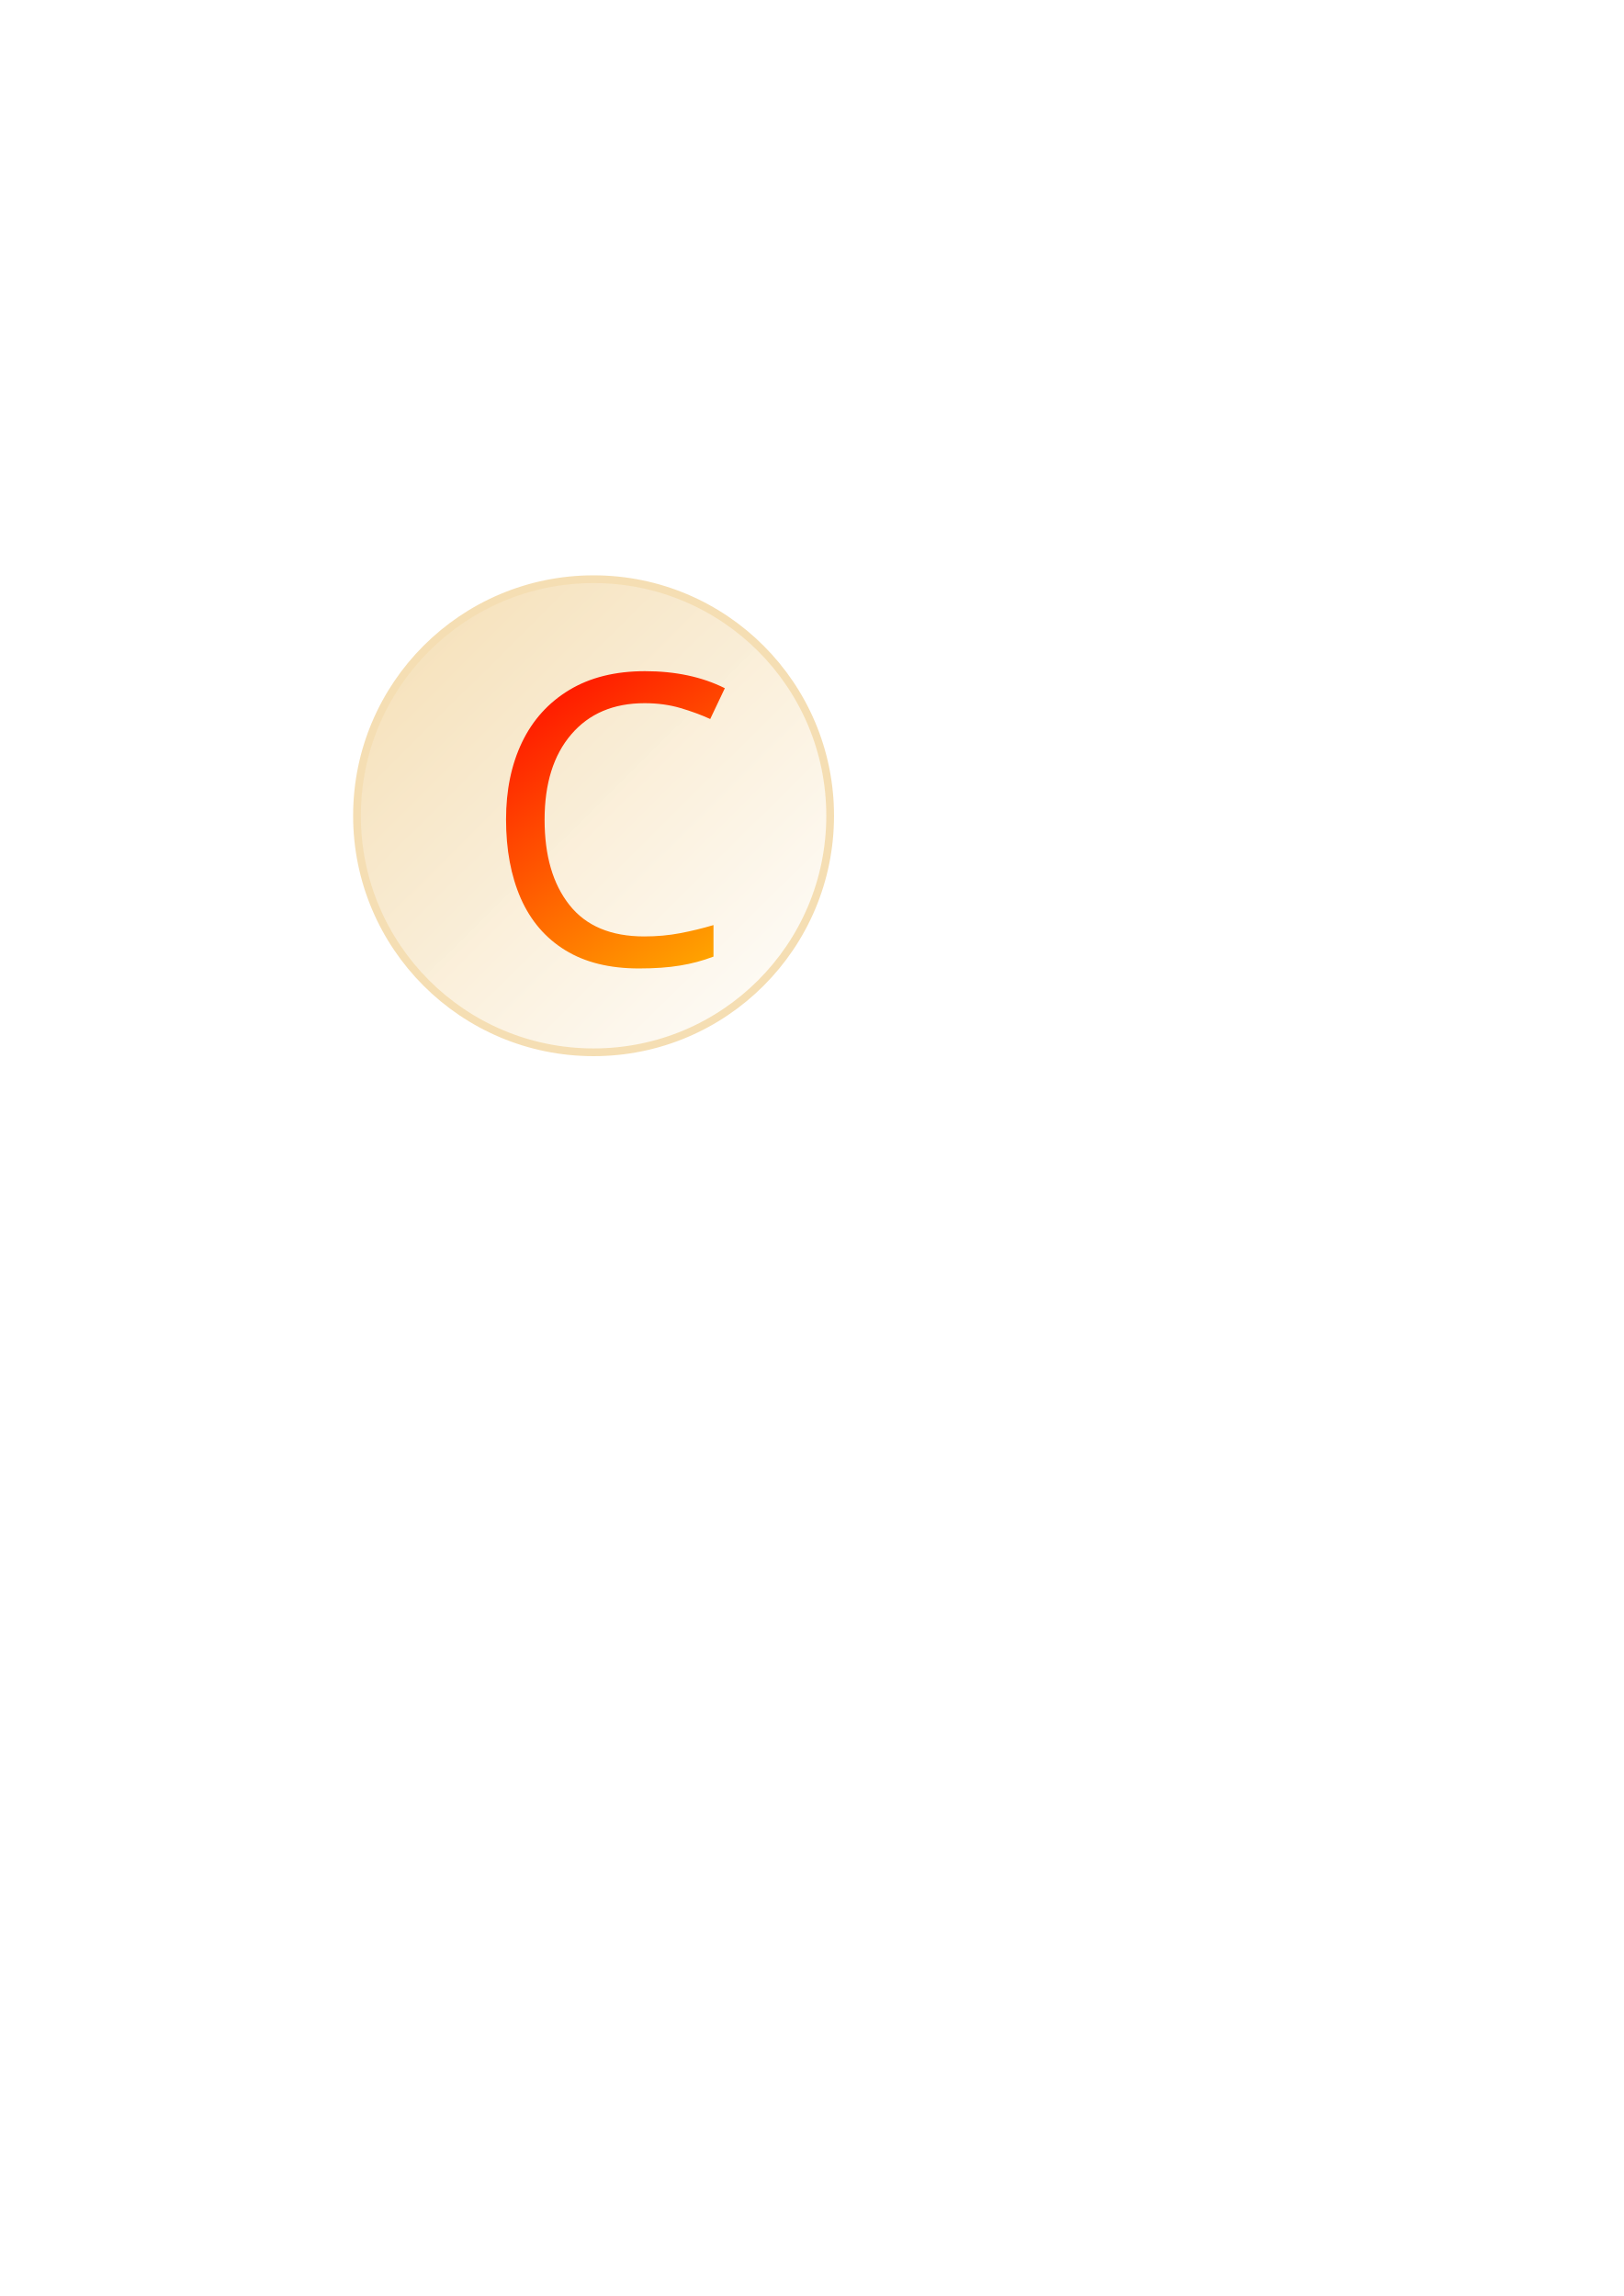
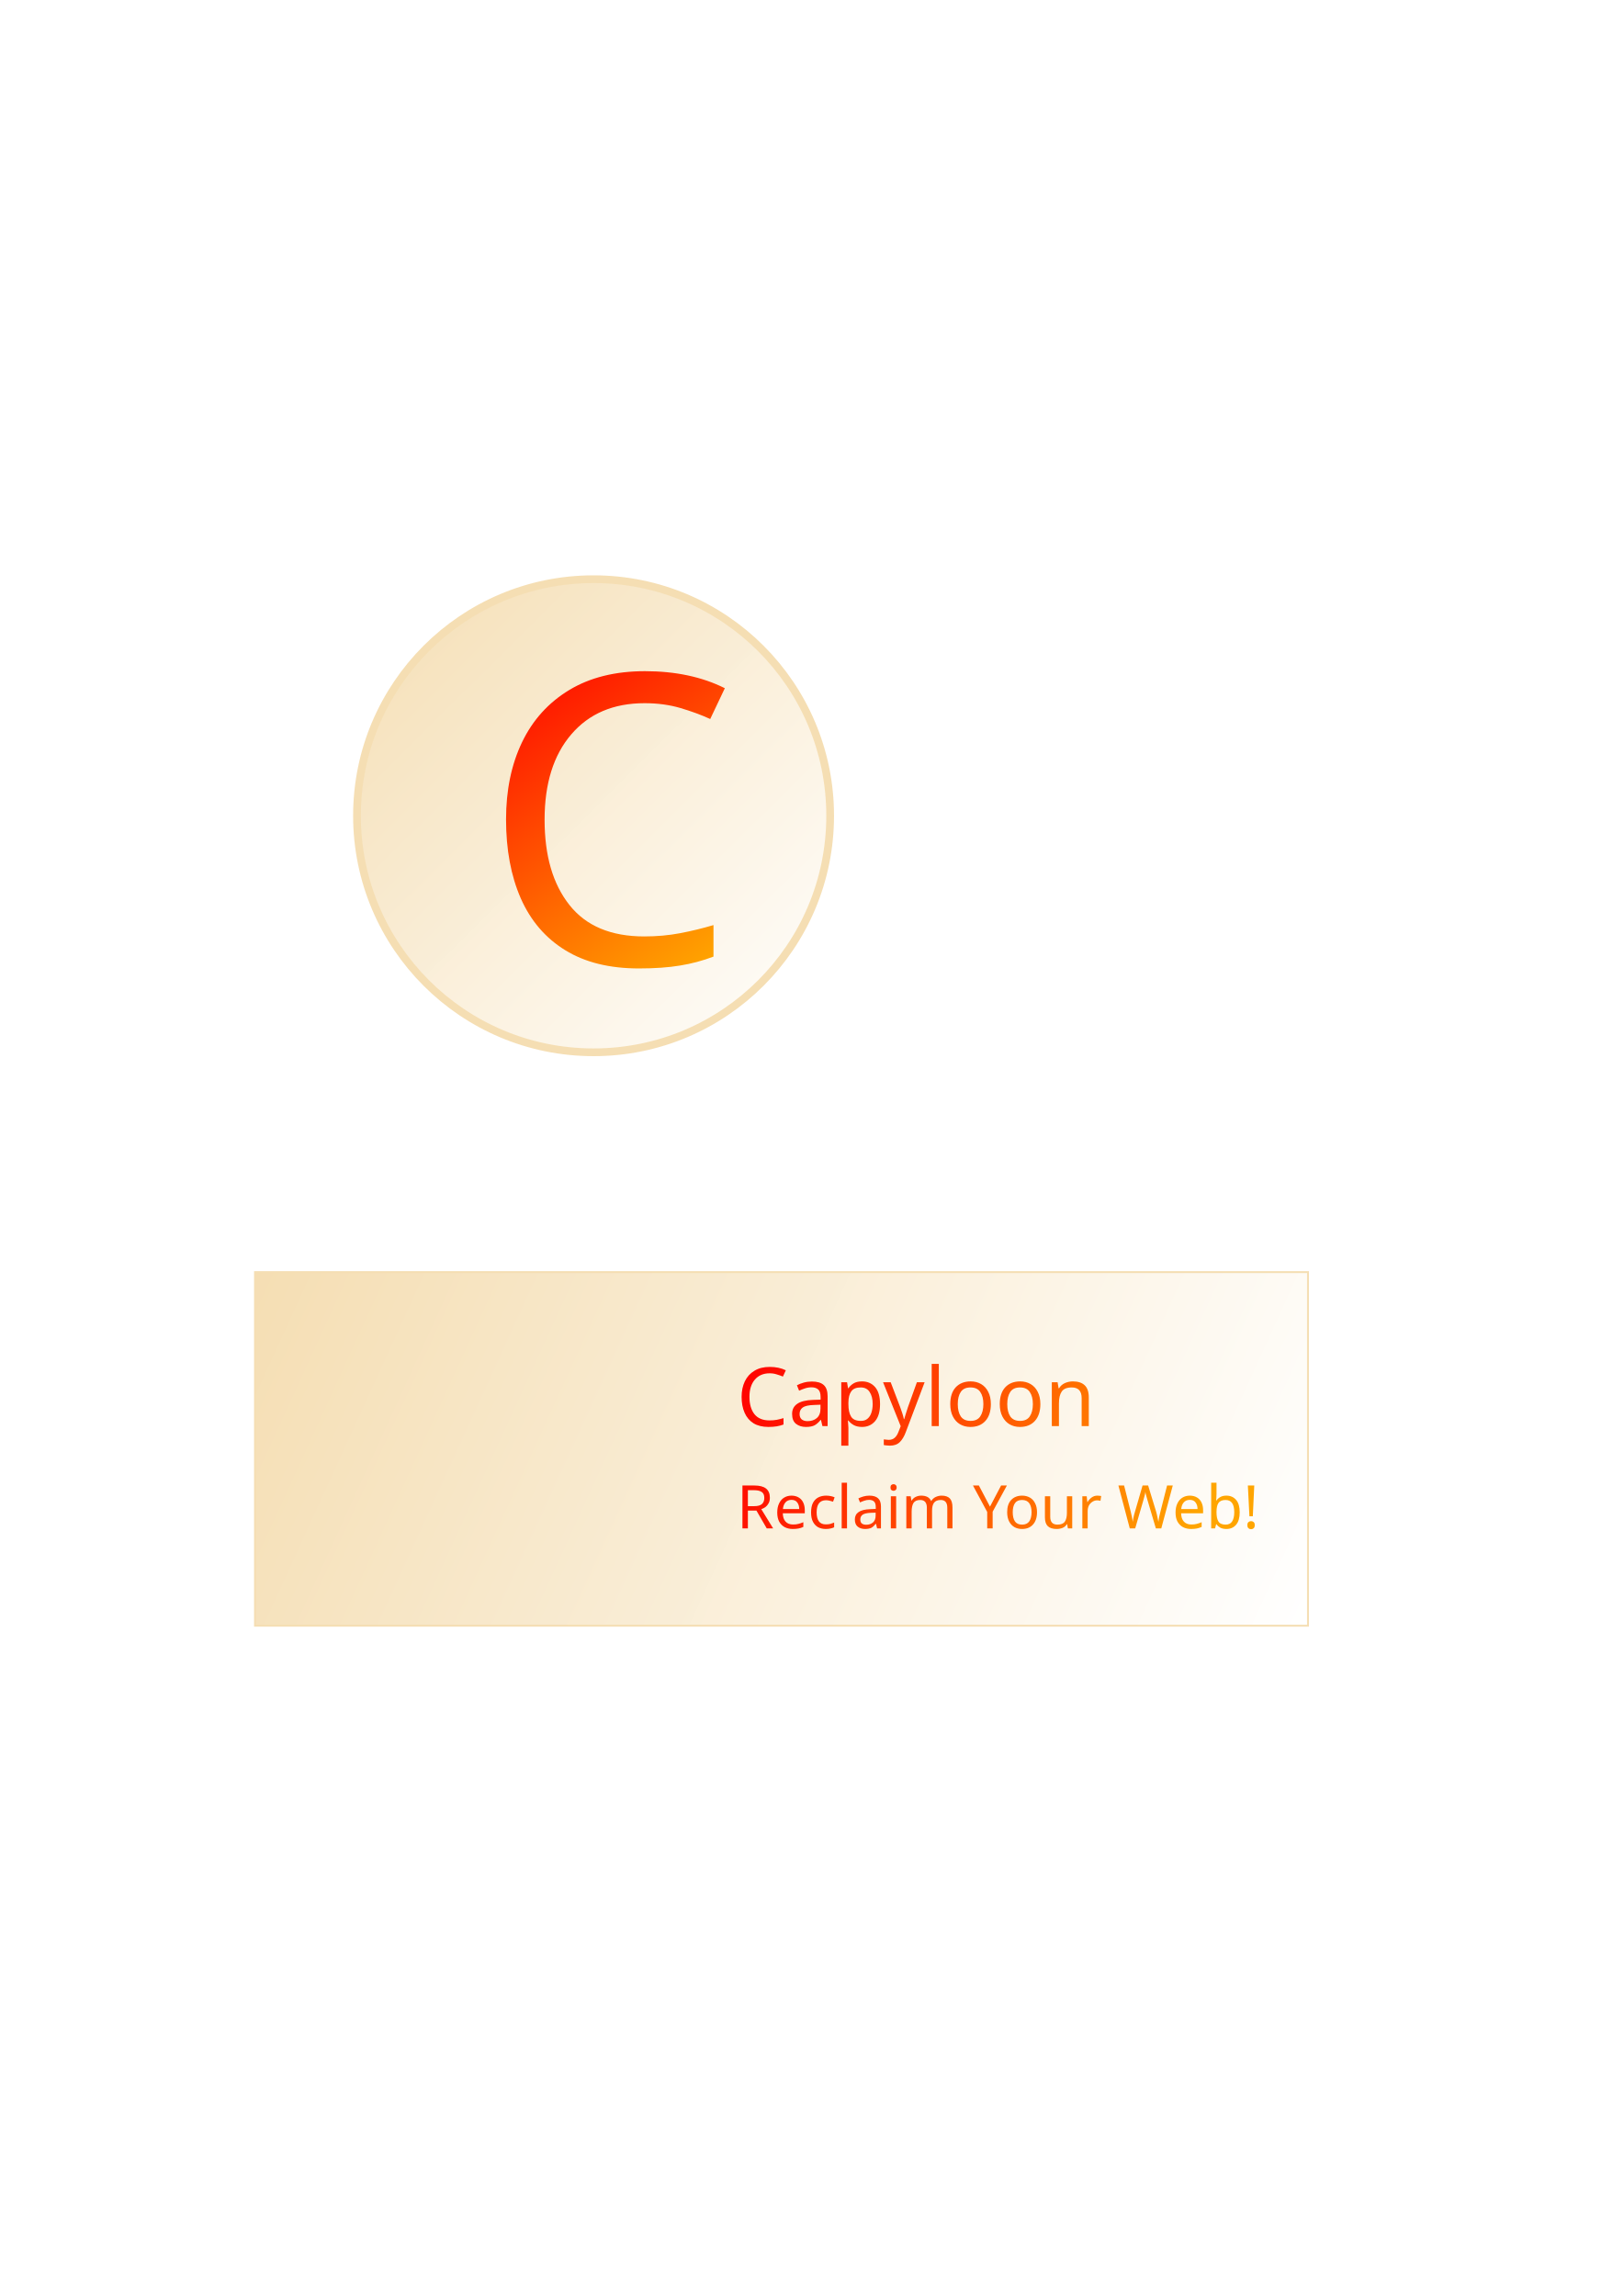
<svg xmlns="http://www.w3.org/2000/svg" xmlns:xlink="http://www.w3.org/1999/xlink" width="210mm" height="297mm" viewBox="0 0 210 297" version="1.1" id="svg5">
  <defs id="defs2">
    <linearGradient id="linearGradient10276">
      <stop style="stop-color:#ff0000;stop-opacity:1" offset="0" id="stop10272" />
      <stop style="stop-color:#ffa500;stop-opacity:1" offset="1" id="stop10274" />
    </linearGradient>
    <linearGradient id="linearGradient852">
      <stop style="stop-color:#f5deb3;stop-opacity:1" offset="0" id="stop848" />
      <stop style="stop-color:#ffffff;stop-opacity:0.996" offset="1" id="stop850" />
    </linearGradient>
    <linearGradient xlink:href="#linearGradient852" id="linearGradient886" x1="46.169" y1="74.373" x2="108.003" y2="136.694" gradientUnits="userSpaceOnUse" />
    <linearGradient xlink:href="#linearGradient10276" id="linearGradient10240" x1="54.799" y1="158.095" x2="86.241" y2="203.337" gradientUnits="userSpaceOnUse" gradientTransform="matrix(0.8706008,0,0,0.8706008,15.43067,-51.28876)" />
+     <linearGradient xlink:href="#linearGradient10276" id="linearGradient15416" x1="40.904" y1="168.708" x2="99.925" y2="188.682" gradientUnits="userSpaceOnUse" gradientTransform="translate(54.5042,8.995834)" />
+     <linearGradient xlink:href="#linearGradient852" id="linearGradient25676" x1="36.697" y1="159.273" x2="172.863" y2="212.631" gradientUnits="userSpaceOnUse" gradientTransform="matrix(1.000144,0,0,0.8572141,-3.719272,28.02376)" />
  </defs>
  <g id="layer1">
+     <rect style="fill:url(#linearGradient25676);fill-opacity:1;stroke:#f5deb3;stroke-width:0.245;stroke-opacity:0.996" id="rect25588" width="136.186" height="45.739" x="32.983" y="164.555" />
    <circle style="fill:url(#linearGradient886);stroke-width:1;fill-opacity:1;stroke-miterlimit:4;stroke-dasharray:none;stroke:#f5deb3;stroke-opacity:0.996" id="path846" cx="76.769" cy="105.521" r="30.599" />
    <text xml:space="preserve" style="font-style:normal;font-variant:normal;font-weight:normal;font-stretch:normal;font-size:52.373px;line-height:1.25;font-family:Lobster;-inkscape-font-specification:'Lobster, Normal';font-variant-ligatures:normal;font-variant-caps:normal;font-variant-numeric:normal;font-variant-east-asian:normal;fill:url(#linearGradient10240);fill-opacity:1;stroke:none;stroke-width:1.311;stroke-miterlimit:4;stroke-dasharray:none" x="62.261" y="124.742" id="text2280">
      <tspan id="tspan2278" style="font-style:normal;font-variant:normal;font-weight:normal;font-stretch:normal;font-size:52.373px;font-family:Lobster;-inkscape-font-specification:'Lobster, Normal';font-variant-ligatures:normal;font-variant-caps:normal;font-variant-numeric:normal;font-variant-east-asian:normal;fill:url(#linearGradient10240);fill-opacity:1;stroke-width:1.311;stroke-miterlimit:4;stroke-dasharray:none" x="62.261" y="124.742">C</tspan>
    </text>
    <text xml:space="preserve" style="font-style:normal;font-weight:normal;font-size:10.583px;line-height:1.25;font-family:sans-serif;fill:#000000;fill-opacity:1;stroke:none;stroke-width:0.265" x="130.449" y="160.574" id="text7054">
      <tspan id="tspan7052" style="stroke-width:0.265" x="130.449" y="160.574" />
    </text>
+     <text xml:space="preserve" style="font-style:normal;font-weight:normal;font-size:10.583px;line-height:1.25;font-family:sans-serif;fill:url(#linearGradient15416);fill-opacity:1;stroke:none;stroke-width:0.265" x="95.275" y="184.474" id="text3036">
+       <tspan id="tspan3034" style="font-style:normal;font-variant:normal;font-weight:normal;font-stretch:normal;font-family:Lobster;-inkscape-font-specification:Lobster;fill:url(#linearGradient15416);fill-opacity:1;stroke-width:0.265" x="95.275" y="184.474">Capyloon</tspan>
+       <tspan style="font-style:normal;font-variant:normal;font-weight:normal;font-stretch:normal;font-size:7.761px;font-family:Lobster;-inkscape-font-specification:Lobster;fill:url(#linearGradient15416);fill-opacity:1;stroke-width:0.265" x="95.275" y="197.703" id="tspan3038">Reclaim Your Web!</tspan>
+     </text>
  </g>
</svg>
